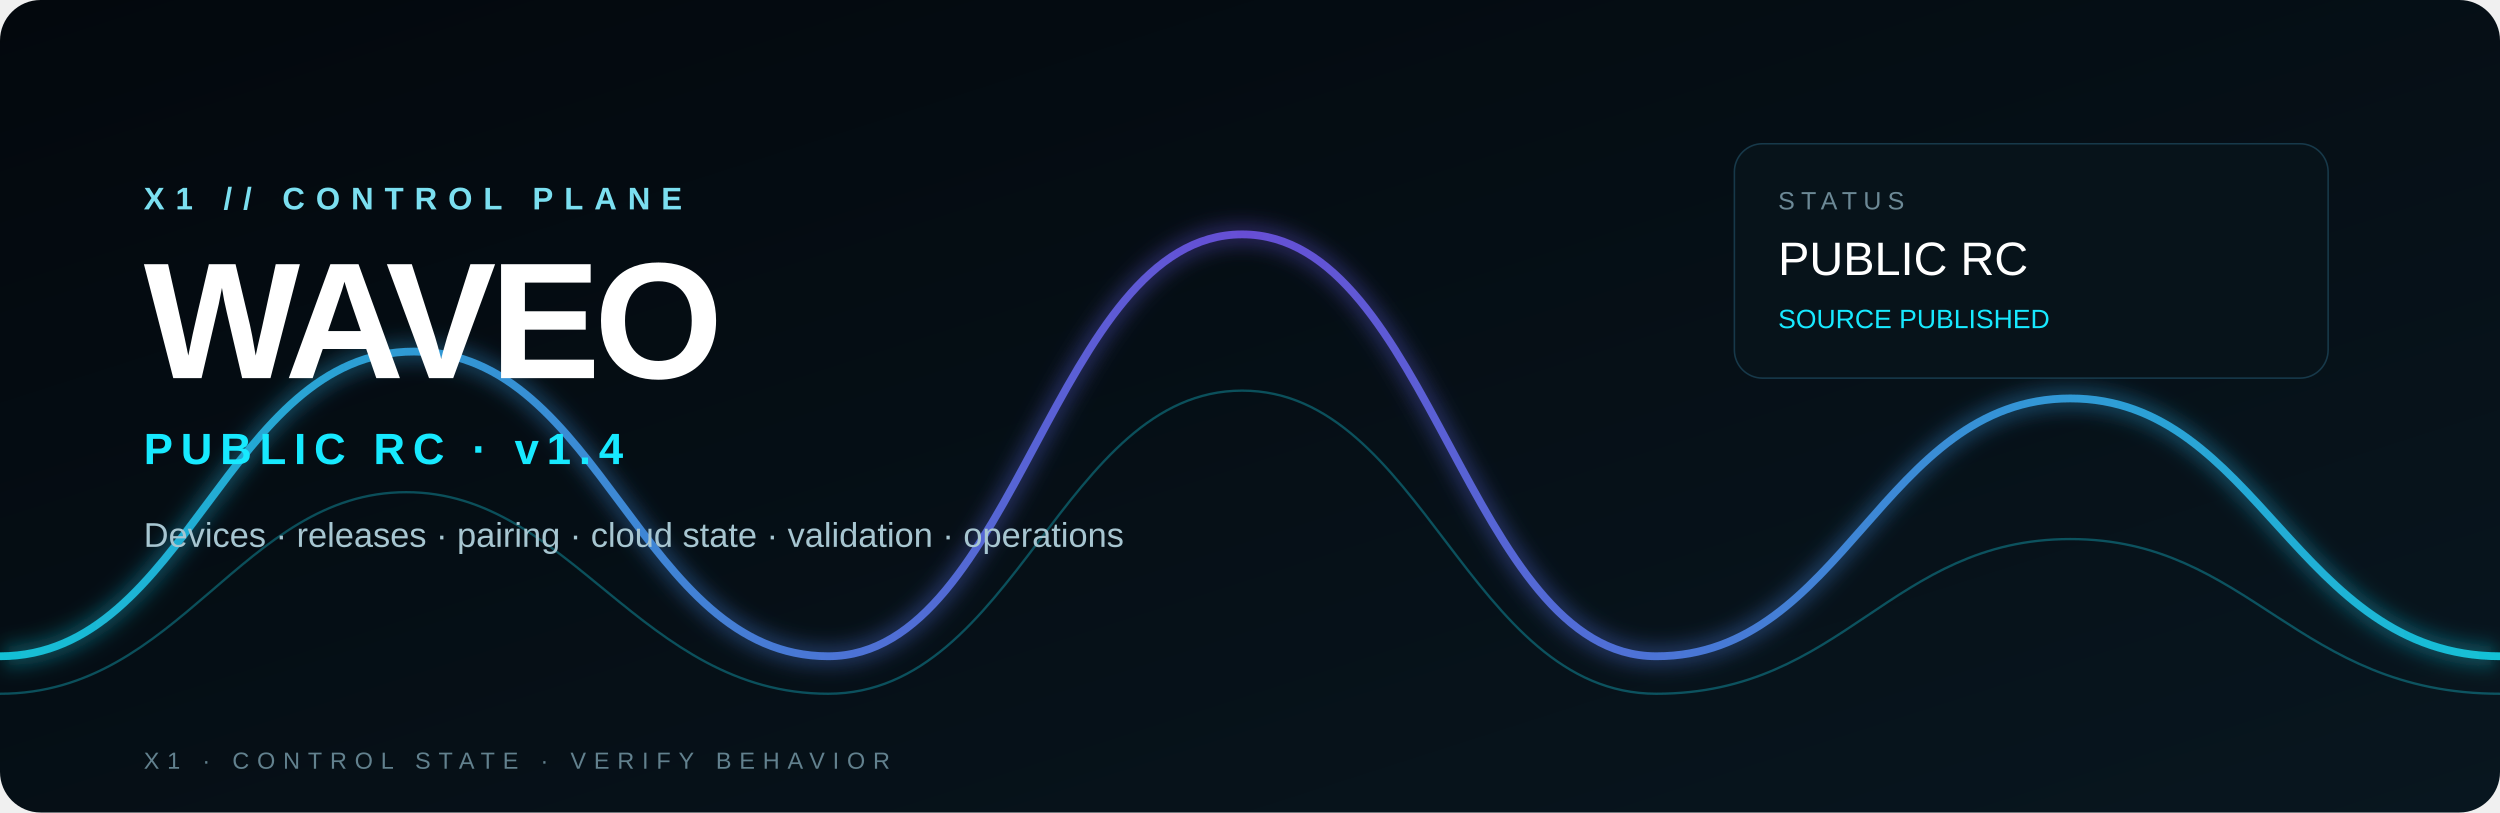
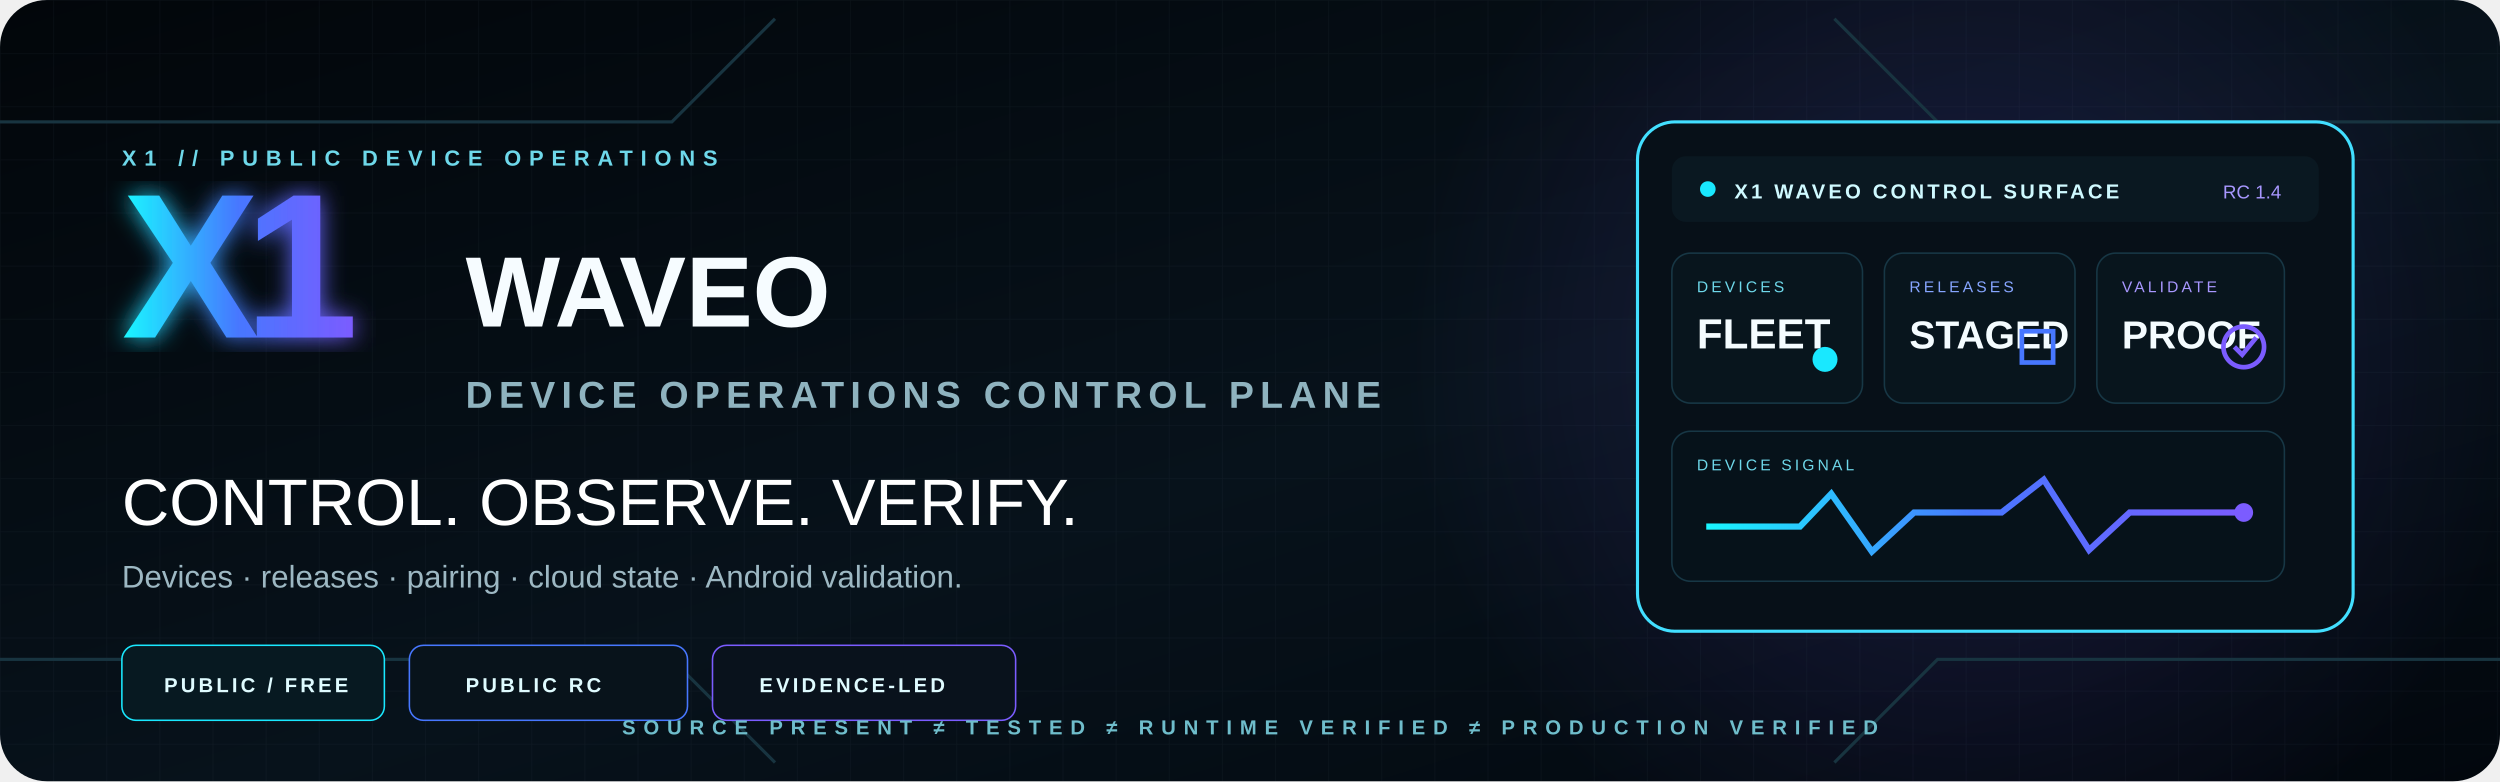
- <svg xmlns="http://www.w3.org/2000/svg" width="1600" height="520" viewBox="0 0 1600 520" role="img" aria-label="X1 WAVEO — Public RC Control Plane">
+ <svg xmlns="http://www.w3.org/2000/svg" width="1600" height="500" viewBox="0 0 1600 500" role="img" aria-label="X1 WAVEO Public RC">
  <defs>
-     <linearGradient id="bg" x1="0" x2="1" y1="0" y2="1">
-       <stop stop-color="#03080d" />
-       <stop offset="1" stop-color="#08161f" />
+     <linearGradient id="bg" x1="0" y1="0" x2="1" y2="1">
+       <stop stop-color="#02060A" />
+       <stop offset=".55" stop-color="#07121B" />
+       <stop offset="1" stop-color="#02070D" />
    </linearGradient>
-     <linearGradient id="wave" x1="0" x2="1">
-       <stop stop-color="#17e9ff" />
-       <stop offset=".5" stop-color="#7c5cff" />
-       <stop offset="1" stop-color="#17e9ff" />
+     <linearGradient id="x" x1="0" x2="1">
+       <stop stop-color="#19F6FF" />
+       <stop offset=".5" stop-color="#4777FF" />
+       <stop offset="1" stop-color="#7B5CFF" />
    </linearGradient>
+     <radialGradient id="r">
+       <stop stop-color="#7B5CFF" stop-opacity=".18" />
+       <stop offset="1" stop-color="#7B5CFF" stop-opacity="0" />
+     </radialGradient>
+     <pattern id="grid" width="34" height="34" patternUnits="userSpaceOnUse">
+       <path d="M34 0H0V34" fill="none" stroke="#8FB3BF" stroke-opacity=".05" />
+     </pattern>
    <filter id="glow">
-       <feGaussianBlur stdDeviation="7" result="b" />
+       <feGaussianBlur stdDeviation="8" result="b" />
      <feMerge>
        <feMergeNode in="b" />
        <feMergeNode in="SourceGraphic" />
      </feMerge>
    </filter>
  </defs>
-   <rect width="1600" height="520" rx="26" fill="url(#bg)" />
-   <path d="M0 420 C120 420 145 225 265 225 S410 420 530 420 S675 150 795 150 S940 420 1060 420 S1205 255 1325 255 S1470 420 1600 420" fill="none" stroke="url(#wave)" stroke-width="5" opacity=".82" filter="url(#glow)" />
-   <path d="M0 444 C115 444 155 315 260 315 S410 444 530 444 S680 250 795 250 S940 444 1060 444 S1210 345 1325 345 S1470 444 1600 444" fill="none" stroke="#17e9ff" stroke-width="1.5" opacity=".3" />
-   <g transform="translate(92 92)">
-     <text x="0" y="42" font-family="Arial,Helvetica,sans-serif" font-size="20" font-weight="700" letter-spacing="7" fill="#7bdff0">X1 // CONTROL PLANE</text>
-     <text x="0" y="150" font-family="Arial Black,Arial,sans-serif" font-size="106" font-weight="900" letter-spacing="-4" fill="#ffffff">WAVEO</text>
-     <text x="0" y="205" font-family="Arial,Helvetica,sans-serif" font-size="28" font-weight="700" letter-spacing="5" fill="#17e9ff">PUBLIC RC · v1.4</text>
-     <text x="0" y="258" font-family="Arial,Helvetica,sans-serif" font-size="22" fill="#a7c6d1">Devices · releases · pairing · cloud state · validation · operations</text>
+   <rect width="1600" height="500" rx="30" fill="url(#bg)" />
+   <rect width="1600" height="500" rx="30" fill="url(#grid)" />
+   <circle cx="1260" cy="230" r="360" fill="url(#r)" />
+   <path d="M0 78H430L496 12M0 422H430L496 488M1600 78H1240L1174 12M1600 422H1240L1174 488" fill="none" stroke="#183440" stroke-width="2" />
+   <g transform="translate(78 66)">
+     <text x="0" y="40" font-family="Arial,Helvetica,sans-serif" font-size="14" font-weight="700" letter-spacing="5" fill="#6ED8EA">X1 // PUBLIC DEVICE OPERATIONS</text>
+     <text x="0" y="150" font-family="Arial Black,Arial,sans-serif" font-size="132" font-weight="900" letter-spacing="-10" fill="url(#x)" filter="url(#glow)">X1</text>
+     <text x="220" y="143" font-family="Arial Black,Arial,sans-serif" font-size="64" font-weight="900" fill="#F6FCFF">WAVEO</text>
+     <text x="220" y="195" font-family="Arial,Helvetica,sans-serif" font-size="24" font-weight="700" letter-spacing="4" fill="#8FB3BF">DEVICE OPERATIONS CONTROL PLANE</text>
+     <text x="0" y="270" font-family="Arial Black,Arial,sans-serif" font-size="42" fill="#FFFFFF">CONTROL. OBSERVE. VERIFY.</text>
+     <text x="0" y="310" font-family="Arial,Helvetica,sans-serif" font-size="20" fill="#9DB8C3">Devices · releases · pairing · cloud state · Android validation.</text>
+     <g transform="translate(0 347)" font-family="Arial,Helvetica,sans-serif" font-size="13" font-weight="700" letter-spacing="2">
+       <rect width="168" height="48" rx="9" fill="#071921" stroke="#19E8FF" />
+       <text x="27" y="30" fill="#DFFBFF">PUBLIC / FREE</text>
+       <rect x="184" width="178" height="48" rx="9" fill="#08131B" stroke="#4777FF" />
+       <text x="220" y="30" fill="#DFFBFF">PUBLIC RC</text>
+       <rect x="378" width="194" height="48" rx="9" fill="#09121C" stroke="#7B5CFF" />
+       <text x="408" y="30" fill="#DFFBFF">EVIDENCE-LED</text>
+     </g>
  </g>
-   <g transform="translate(1110 92)">
-     <rect x="0" y="0" width="380" height="150" rx="18" fill="#07131a" stroke="#17394a" />
-     <text x="28" y="42" font-family="Arial,Helvetica,sans-serif" font-size="16" letter-spacing="4" fill="#6c8996">STATUS</text>
-     <text x="28" y="84" font-family="Arial Black,Arial,sans-serif" font-size="30" fill="#ffffff">PUBLIC RC</text>
-     <text x="28" y="118" font-family="Arial,Helvetica,sans-serif" font-size="17" fill="#17e9ff">SOURCE PUBLISHED</text>
+   <g transform="translate(1048 78)" font-family="Arial,Helvetica,sans-serif">
+     <rect width="458" height="326" rx="24" fill="#071018" stroke="#42DFFF" stroke-width="2" />
+     <rect x="22" y="22" width="414" height="42" rx="9" fill="#0A1821" />
+     <circle cx="45" cy="43" r="5" fill="#19E8FF" />
+     <text x="62" y="49" font-size="13" font-weight="700" letter-spacing="2" fill="#CFF9FF">X1 WAVEO CONTROL SURFACE</text>
+     <text x="412" y="49" text-anchor="end" font-size="12" fill="#A897FF">RC 1.4</text>
+     <g transform="translate(22 84)">
+       <rect width="122" height="96" rx="12" fill="#08151D" stroke="#173745" />
+       <text x="16" y="25" font-size="10" letter-spacing="2" fill="#6ED8EA">DEVICES</text>
+       <text x="16" y="61" font-size="27" font-weight="900" fill="#F4FCFF">FLEET</text>
+       <circle cx="98" cy="68" r="8" fill="#19E8FF" />
+     </g>
+     <g transform="translate(158 84)">
+       <rect width="122" height="96" rx="12" fill="#08151D" stroke="#173745" />
+       <text x="16" y="25" font-size="10" letter-spacing="2" fill="#86A5FF">RELEASES</text>
+       <text x="16" y="61" font-size="25" font-weight="900" fill="#F4FCFF">STAGED</text>
+       <path d="M88 50h20v20H88z" fill="none" stroke="#4777FF" stroke-width="3" />
+     </g>
+     <g transform="translate(294 84)">
+       <rect width="120" height="96" rx="12" fill="#08151D" stroke="#173745" />
+       <text x="16" y="25" font-size="10" letter-spacing="2" fill="#A897FF">VALIDATE</text>
+       <text x="16" y="61" font-size="25" font-weight="900" fill="#F4FCFF">PROOF</text>
+       <circle cx="94" cy="60" r="13" fill="none" stroke="#7B5CFF" stroke-width="3" />
+       <path d="M88 60l5 5 9-11" fill="none" stroke="#7B5CFF" stroke-width="3" />
+     </g>
+     <g transform="translate(22 198)">
+       <rect width="392" height="96" rx="12" fill="#06121A" stroke="#173745" />
+       <text x="16" y="25" font-size="10" letter-spacing="2" fill="#6ED8EA">DEVICE SIGNAL</text>
+       <path d="M22 61H82L102 40L128 77L155 52H211L238 31L267 76L293 52H366" fill="none" stroke="url(#x)" stroke-width="4" />
+       <circle cx="366" cy="52" r="6" fill="#7B5CFF" />
+     </g>
  </g>
-   <text x="92" y="492" font-family="Arial,Helvetica,sans-serif" font-size="15" letter-spacing="5" fill="#62818e">X1 · CONTROL STATE · VERIFY BEHAVIOR</text>
+   <text x="800" y="470" text-anchor="middle" font-family="Arial,Helvetica,sans-serif" font-size="13" font-weight="700" letter-spacing="5" fill="#6FBDCB">SOURCE PRESENT ≠ TESTED ≠ RUNTIME VERIFIED ≠ PRODUCTION VERIFIED</text>
</svg>
